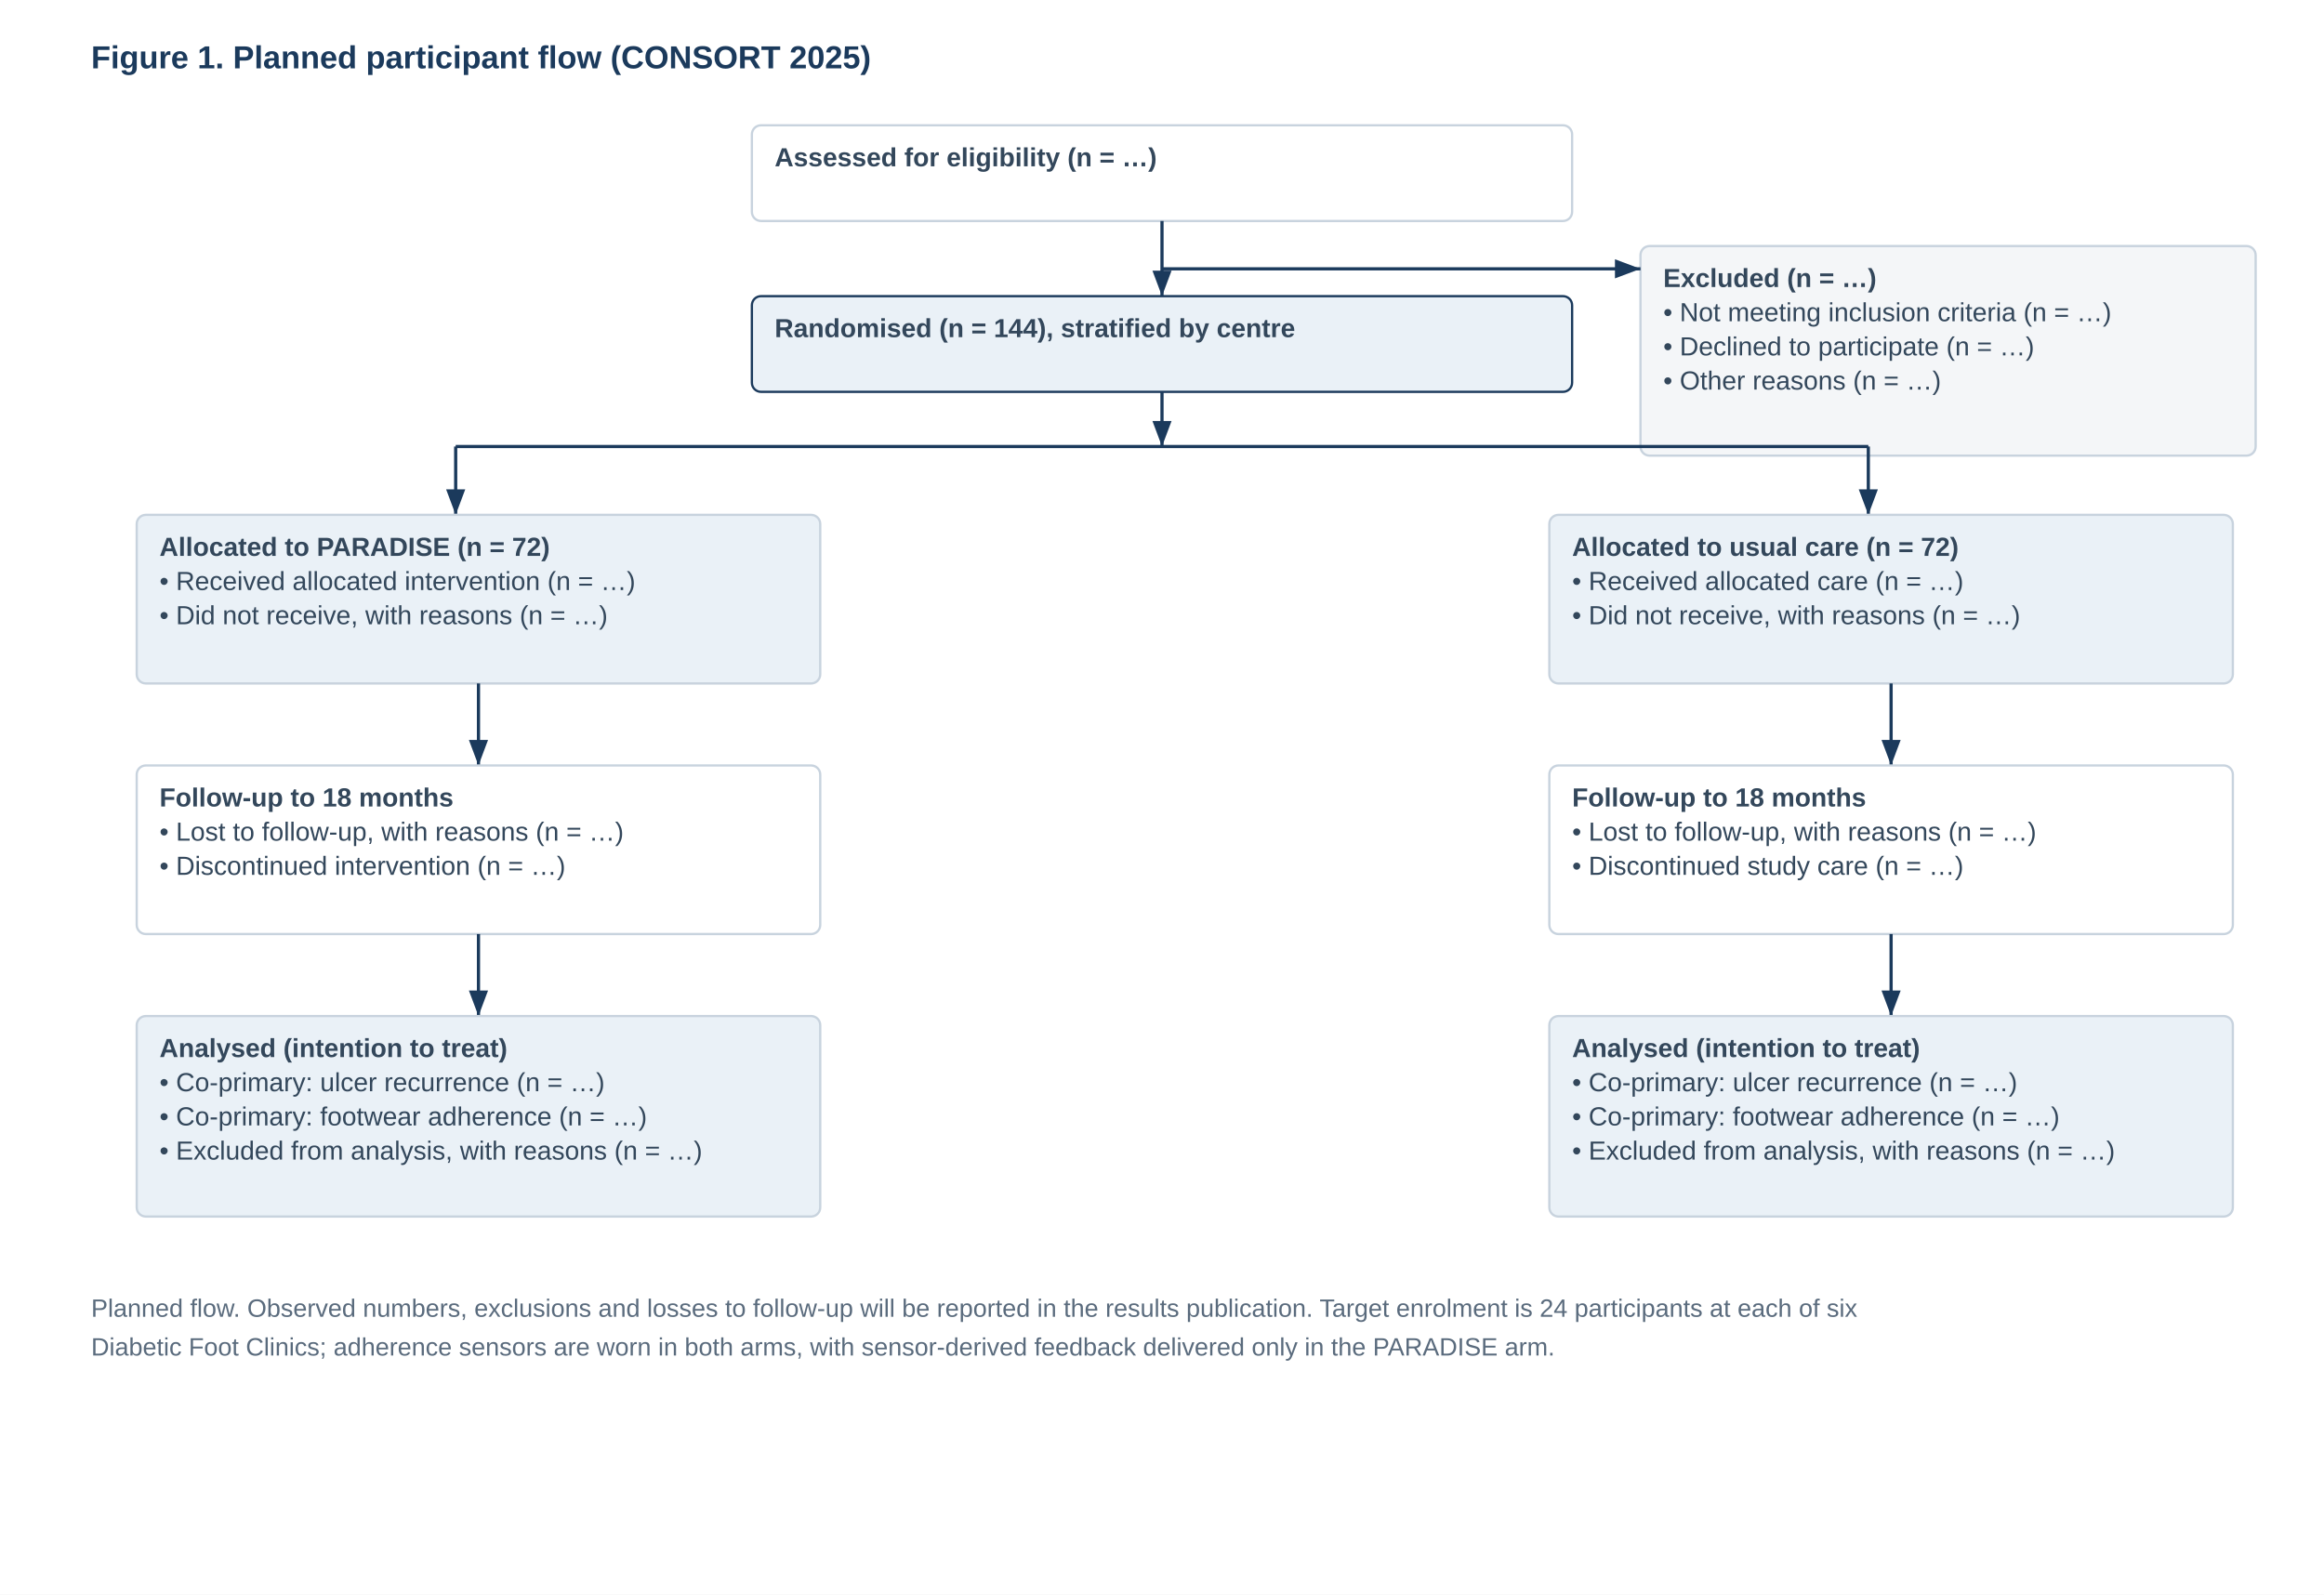
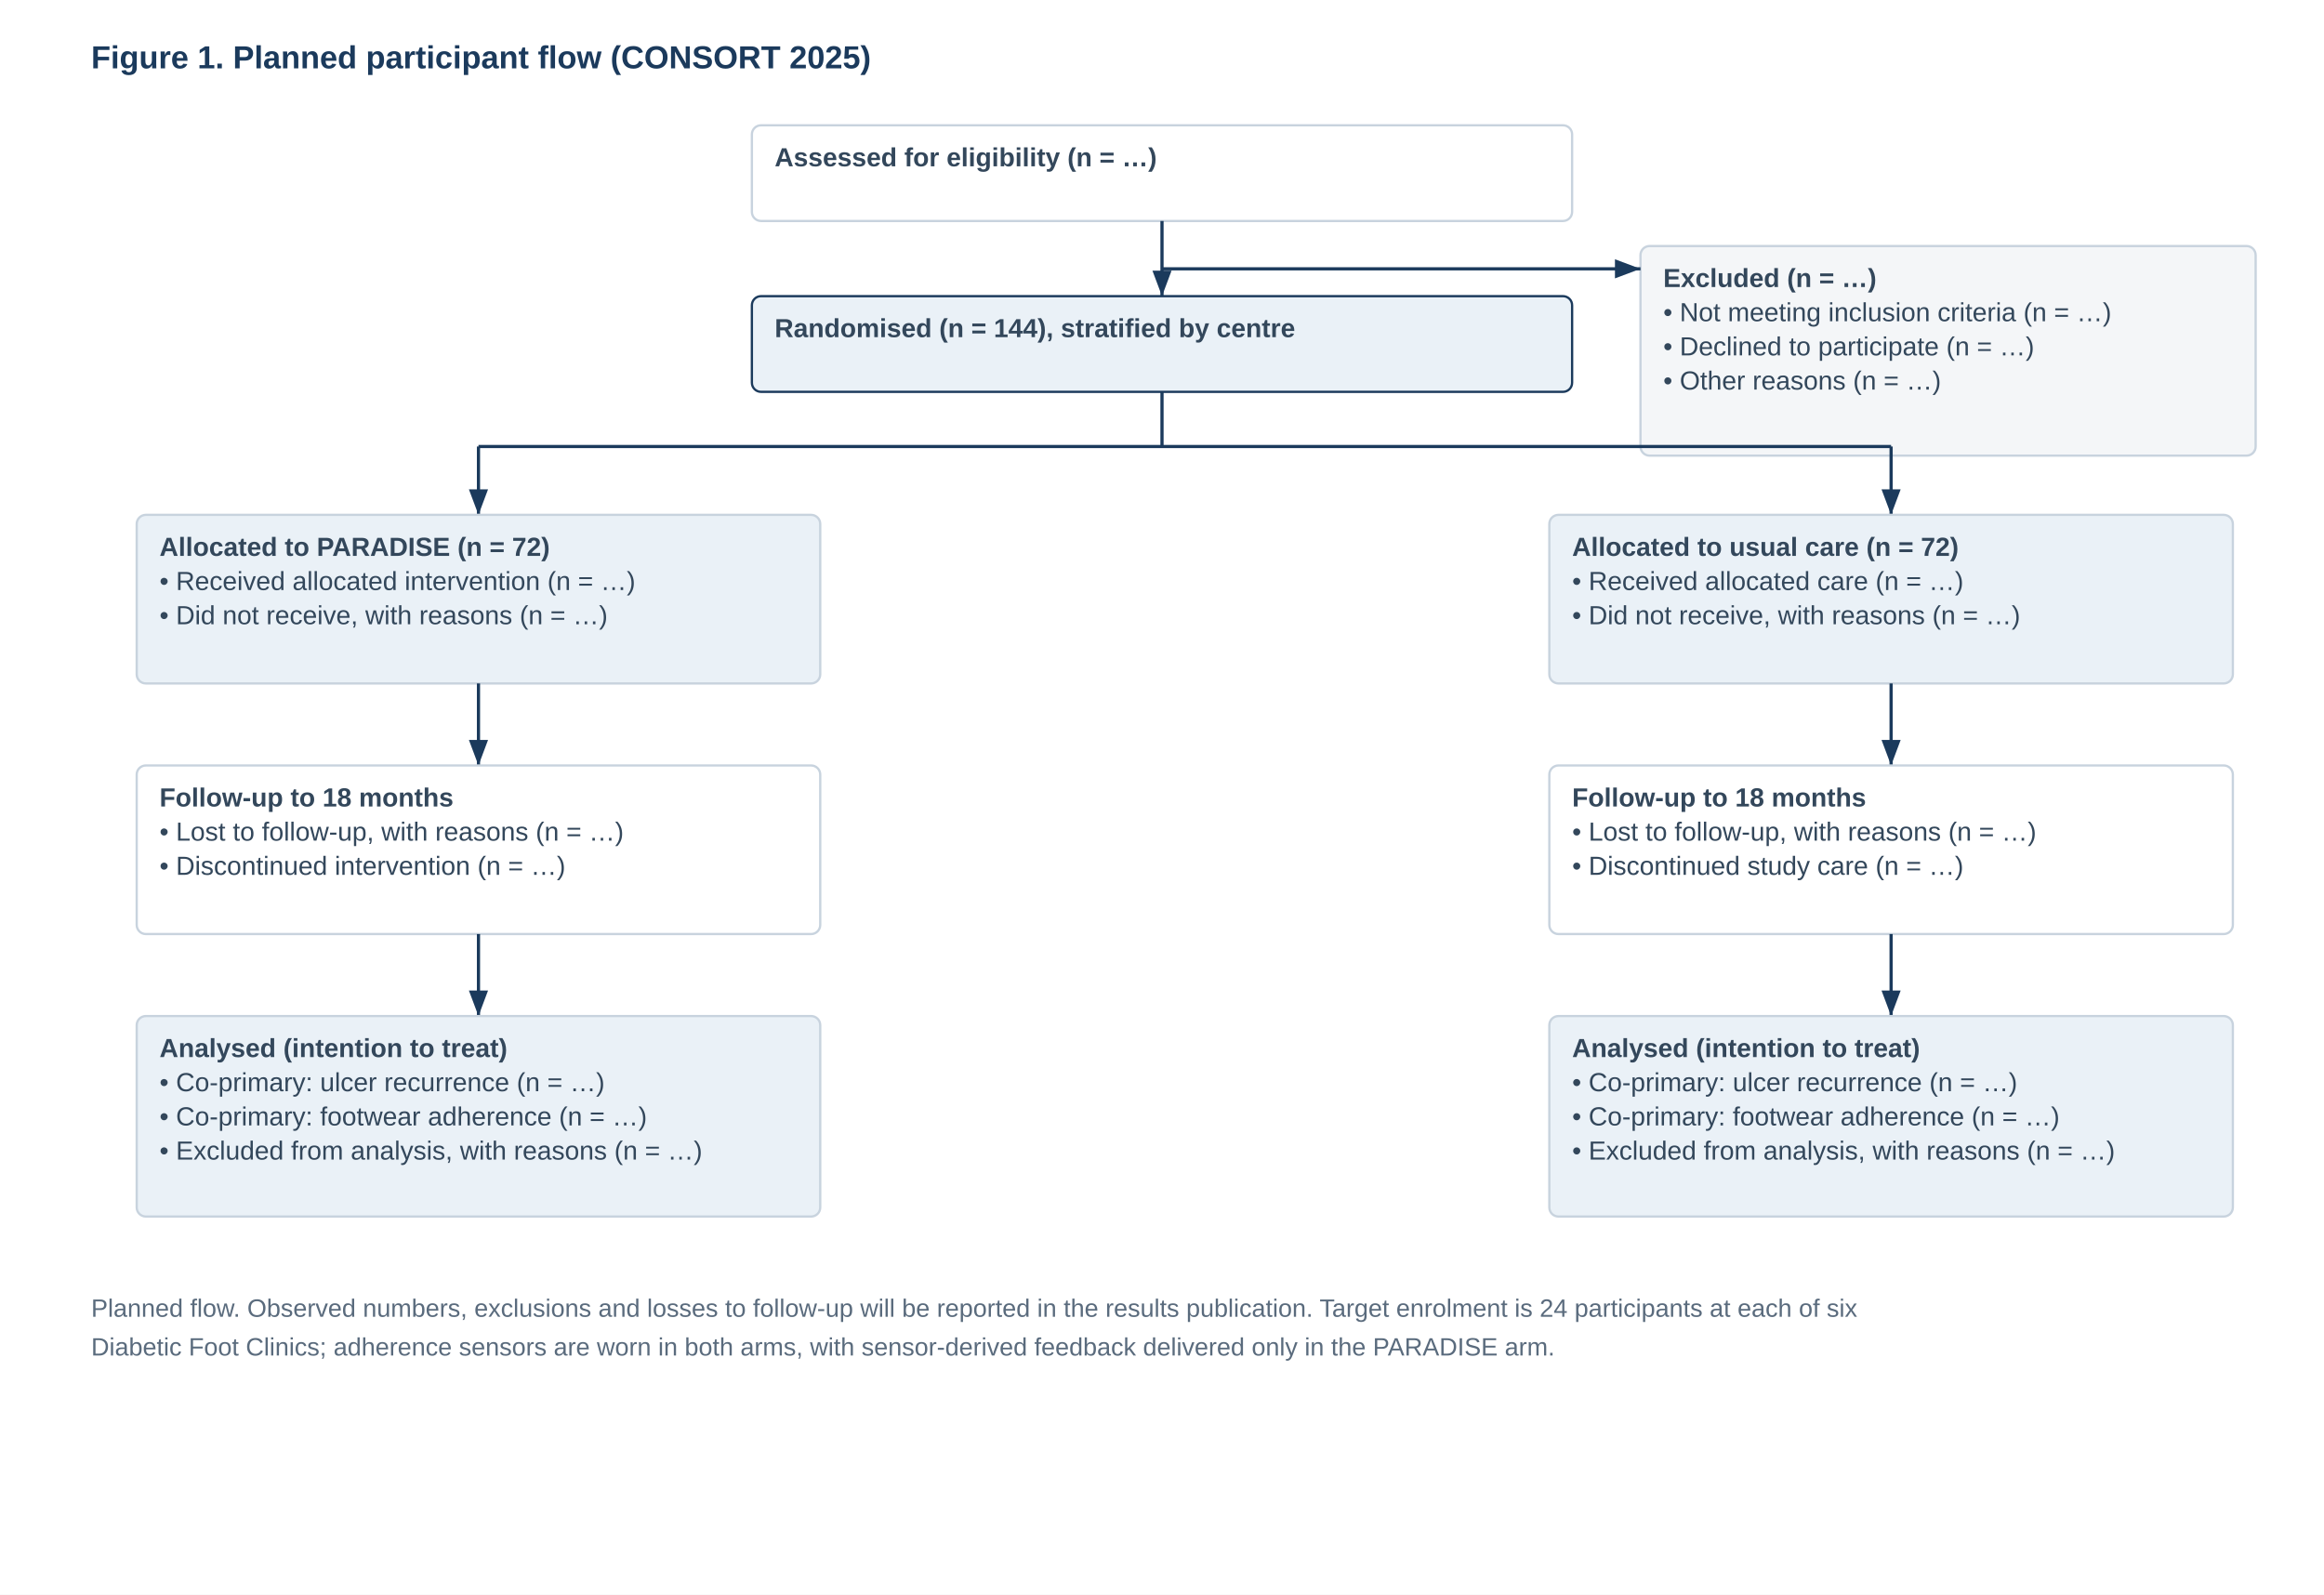
<svg xmlns="http://www.w3.org/2000/svg" viewBox="0 0 1020 700" width="1020" height="700" font-family="Arial, Helvetica, sans-serif">
  <defs>
    <marker id="ar" markerWidth="9" markerHeight="9" refX="8" refY="3" orient="auto">
      <path d="M0,0 L0,6 L8,3 z" fill="#1B3A5C" />
    </marker>
  </defs>
  <rect width="1020" height="700" fill="#FFFFFF" />
  <text x="40" y="30" font-size="14" font-weight="bold" fill="#1B3A5C">Figure 1. Planned participant flow (CONSORT 2025)</text>
  <rect x="330" y="55" width="360" height="42" rx="4" fill="#FFFFFF" stroke="#C8D3DE" />
  <text x="340" y="73" font-size="11.5" fill="#33475B" font-weight="bold">Assessed for eligibility (n = …)</text>
  <line x1="510" y1="97" x2="510" y2="130" stroke="#1B3A5C" stroke-width="1.4" marker-end="url(#ar)" />
  <rect x="720" y="108" width="270" height="92" rx="4" fill="#F4F6F8" stroke="#C8D3DE" />
  <text x="730" y="126" font-size="11.5" fill="#33475B" font-weight="bold">Excluded (n = …)</text>
  <text x="730" y="141" font-size="11.5" fill="#33475B">• Not meeting inclusion criteria (n = …)</text>
  <text x="730" y="156" font-size="11.5" fill="#33475B">• Declined to participate (n = …)</text>
  <text x="730" y="171" font-size="11.5" fill="#33475B">• Other reasons (n = …)</text>
  <line x1="510" y1="118" x2="720" y2="118" stroke="#1B3A5C" stroke-width="1.4" marker-end="url(#ar)" />
  <rect x="330" y="130" width="360" height="42" rx="4" fill="#EAF1F7" stroke="#1B3A5C" />
  <text x="340" y="148" font-size="11.5" fill="#33475B" font-weight="bold">Randomised (n = 144), stratified by centre</text>
-   <line x1="510" y1="172" x2="510" y2="196" stroke="#1B3A5C" stroke-width="1.4" marker-end="url(#ar)" />
-   <line x1="200" y1="196" x2="820" y2="196" stroke="#1B3A5C" stroke-width="1.4" />
-   <line x1="200" y1="196" x2="200" y2="226" stroke="#1B3A5C" stroke-width="1.4" marker-end="url(#ar)" />
-   <line x1="820" y1="196" x2="820" y2="226" stroke="#1B3A5C" stroke-width="1.4" marker-end="url(#ar)" />
+   <line x1="510" y1="172" x2="510" y2="196" stroke="#1B3A5C" stroke-width="1.4" />
+   <line x1="210" y1="196" x2="830" y2="196" stroke="#1B3A5C" stroke-width="1.4" />
+   <line x1="210" y1="196" x2="210" y2="226" stroke="#1B3A5C" stroke-width="1.4" marker-end="url(#ar)" />
+   <line x1="830" y1="196" x2="830" y2="226" stroke="#1B3A5C" stroke-width="1.4" marker-end="url(#ar)" />
  <rect x="60" y="226" width="300" height="74" rx="4" fill="#EAF1F7" stroke="#C8D3DE" />
  <text x="70" y="244" font-size="11.5" fill="#33475B" font-weight="bold">Allocated to PARADISE (n = 72)</text>
  <text x="70" y="259" font-size="11.5" fill="#33475B">• Received allocated intervention (n = …)</text>
  <text x="70" y="274" font-size="11.5" fill="#33475B">• Did not receive, with reasons (n = …)</text>
  <rect x="680" y="226" width="300" height="74" rx="4" fill="#EAF1F7" stroke="#C8D3DE" />
  <text x="690" y="244" font-size="11.5" fill="#33475B" font-weight="bold">Allocated to usual care (n = 72)</text>
  <text x="690" y="259" font-size="11.5" fill="#33475B">• Received allocated care (n = …)</text>
  <text x="690" y="274" font-size="11.5" fill="#33475B">• Did not receive, with reasons (n = …)</text>
  <line x1="210" y1="300" x2="210" y2="336" stroke="#1B3A5C" stroke-width="1.4" marker-end="url(#ar)" />
  <line x1="830" y1="300" x2="830" y2="336" stroke="#1B3A5C" stroke-width="1.4" marker-end="url(#ar)" />
  <rect x="60" y="336" width="300" height="74" rx="4" fill="#FFFFFF" stroke="#C8D3DE" />
  <text x="70" y="354" font-size="11.5" fill="#33475B" font-weight="bold">Follow-up to 18 months</text>
  <text x="70" y="369" font-size="11.5" fill="#33475B">• Lost to follow-up, with reasons (n = …)</text>
  <text x="70" y="384" font-size="11.5" fill="#33475B">• Discontinued intervention (n = …)</text>
  <rect x="680" y="336" width="300" height="74" rx="4" fill="#FFFFFF" stroke="#C8D3DE" />
  <text x="690" y="354" font-size="11.5" fill="#33475B" font-weight="bold">Follow-up to 18 months</text>
  <text x="690" y="369" font-size="11.5" fill="#33475B">• Lost to follow-up, with reasons (n = …)</text>
  <text x="690" y="384" font-size="11.5" fill="#33475B">• Discontinued study care (n = …)</text>
  <line x1="210" y1="410" x2="210" y2="446" stroke="#1B3A5C" stroke-width="1.4" marker-end="url(#ar)" />
  <line x1="830" y1="410" x2="830" y2="446" stroke="#1B3A5C" stroke-width="1.4" marker-end="url(#ar)" />
  <rect x="60" y="446" width="300" height="88" rx="4" fill="#EAF1F7" stroke="#C8D3DE" />
  <text x="70" y="464" font-size="11.5" fill="#33475B" font-weight="bold">Analysed (intention to treat)</text>
  <text x="70" y="479" font-size="11.5" fill="#33475B">• Co-primary: ulcer recurrence (n = …)</text>
  <text x="70" y="494" font-size="11.5" fill="#33475B">• Co-primary: footwear adherence (n = …)</text>
  <text x="70" y="509" font-size="11.5" fill="#33475B">• Excluded from analysis, with reasons (n = …)</text>
  <rect x="680" y="446" width="300" height="88" rx="4" fill="#EAF1F7" stroke="#C8D3DE" />
  <text x="690" y="464" font-size="11.5" fill="#33475B" font-weight="bold">Analysed (intention to treat)</text>
  <text x="690" y="479" font-size="11.5" fill="#33475B">• Co-primary: ulcer recurrence (n = …)</text>
  <text x="690" y="494" font-size="11.5" fill="#33475B">• Co-primary: footwear adherence (n = …)</text>
  <text x="690" y="509" font-size="11.5" fill="#33475B">• Excluded from analysis, with reasons (n = …)</text>
  <text x="40" y="578" font-size="11" fill="#5A6B7D">Planned flow. Observed numbers, exclusions and losses to follow-up will be reported in the results publication. Target enrolment is 24 participants at each of six</text>
  <text x="40" y="595" font-size="11" fill="#5A6B7D">Diabetic Foot Clinics; adherence sensors are worn in both arms, with sensor-derived feedback delivered only in the PARADISE arm.</text>
</svg>
